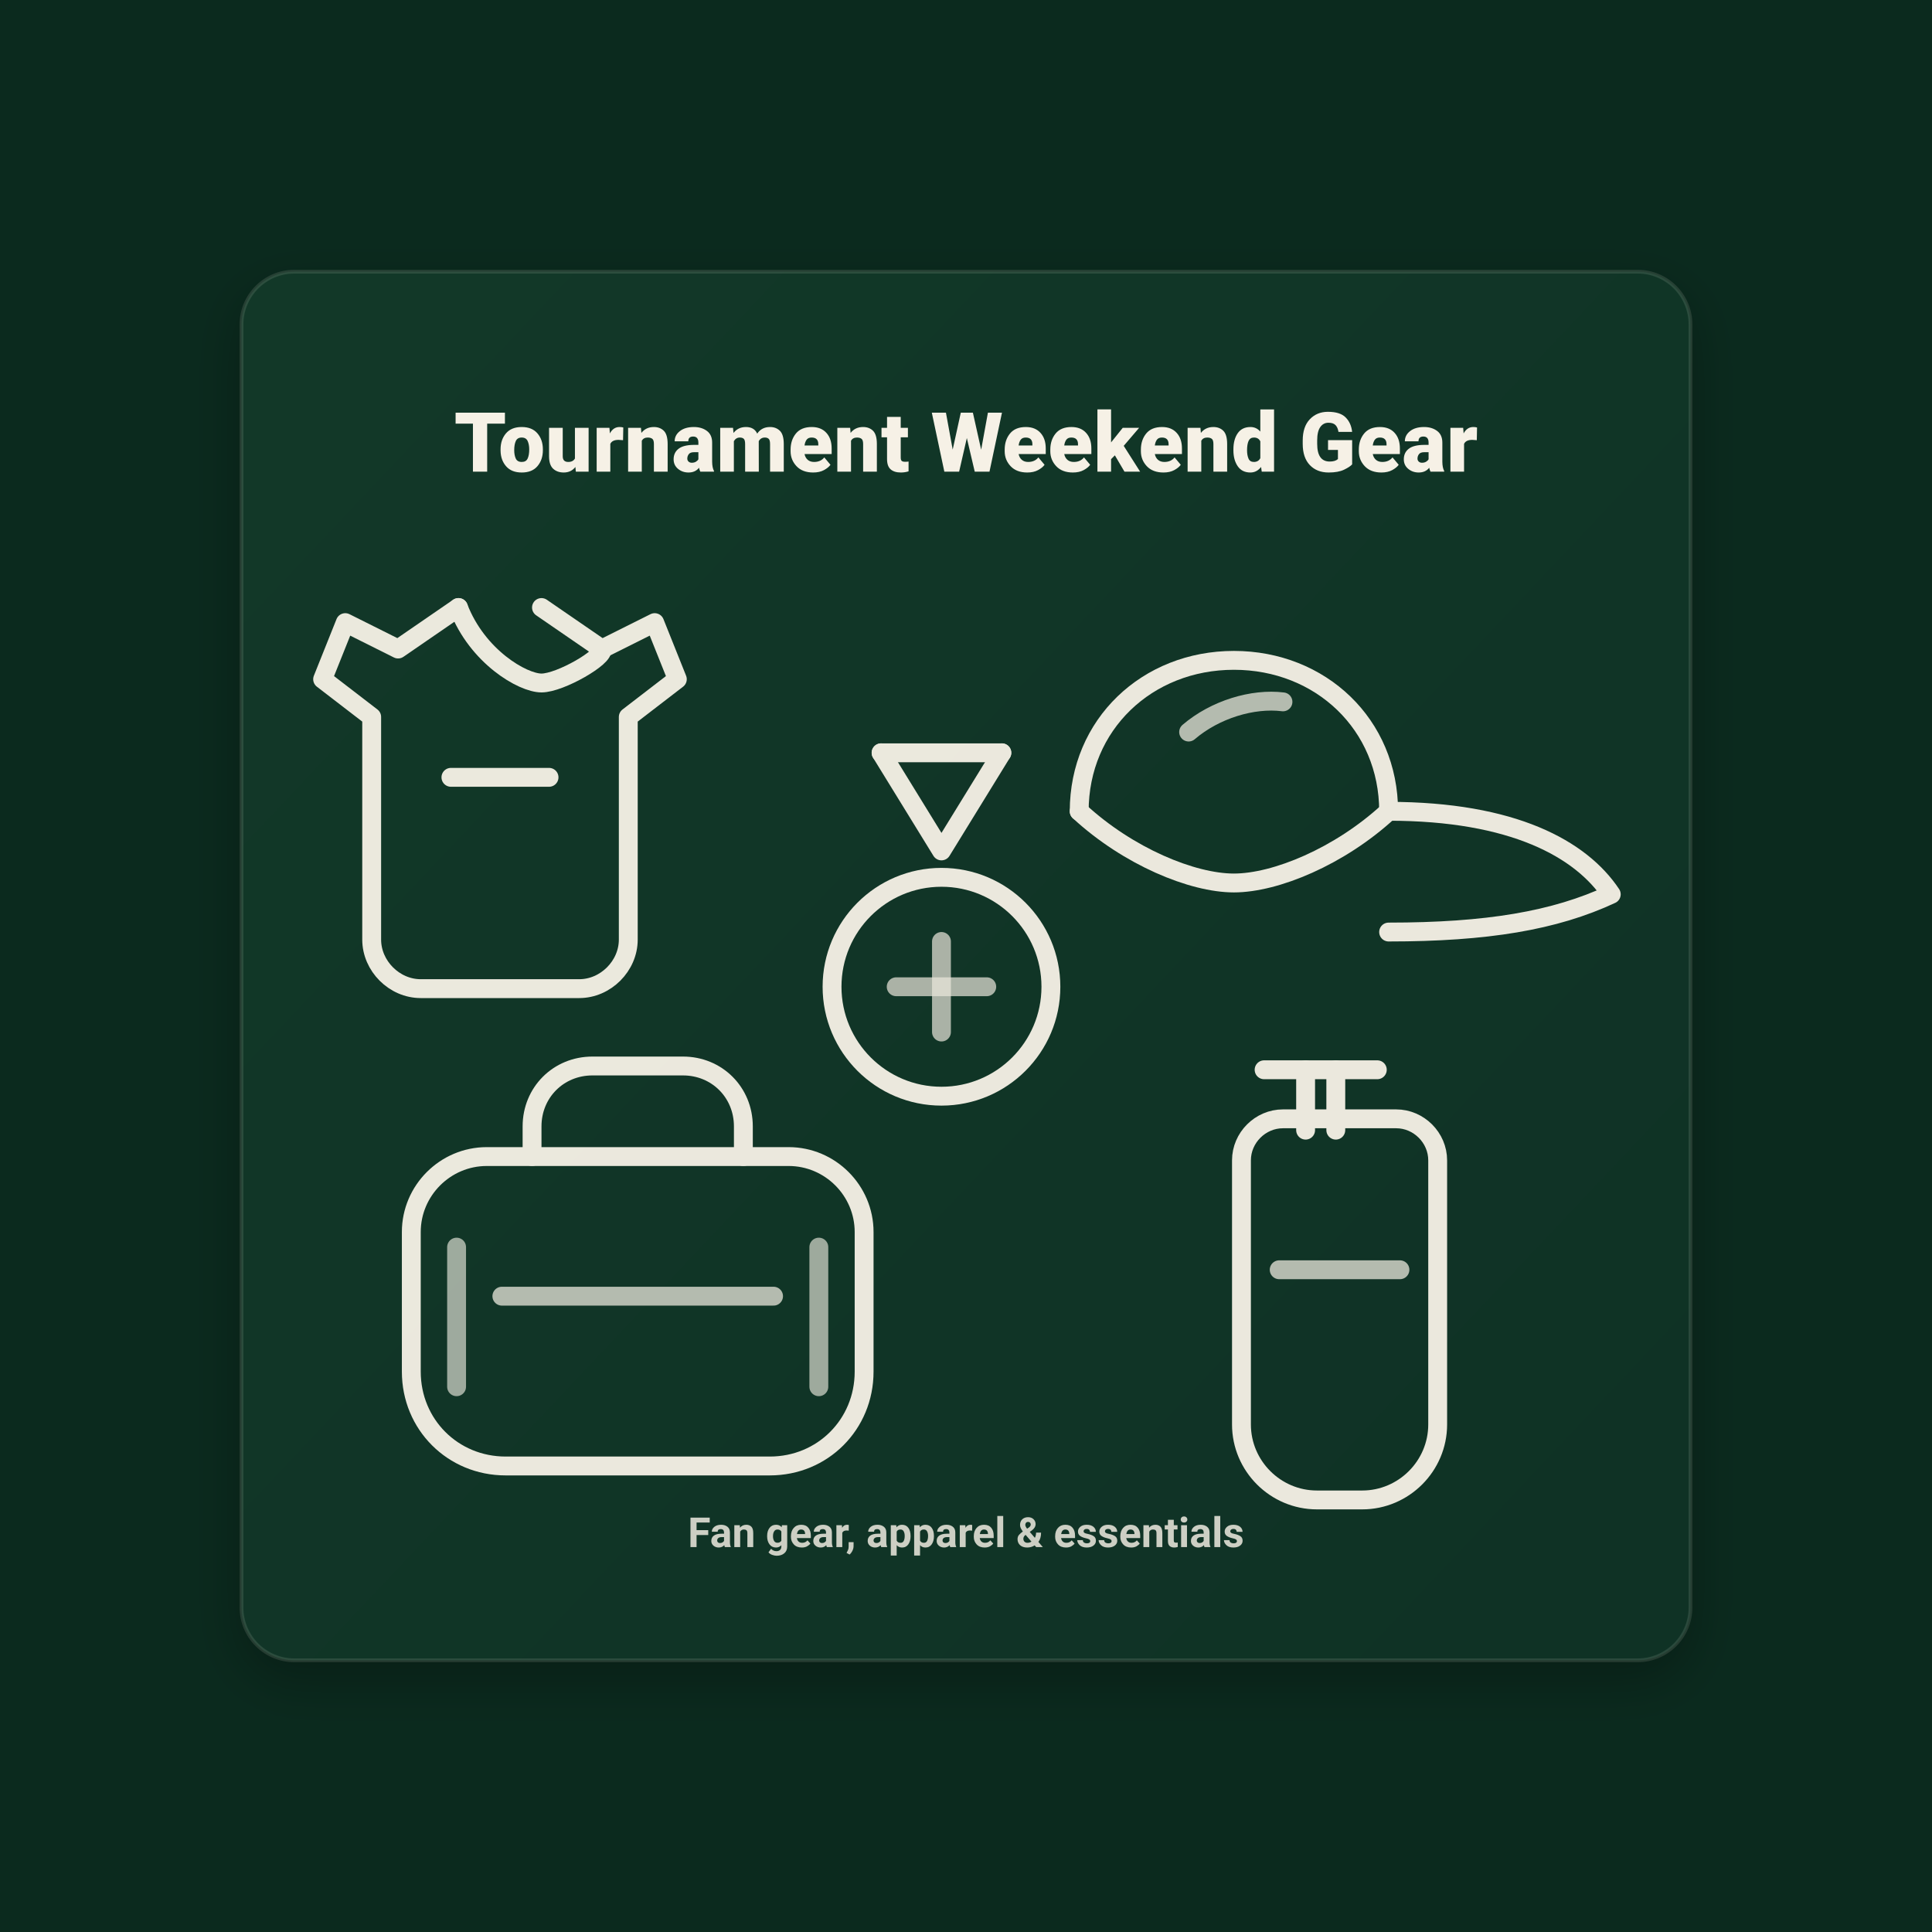
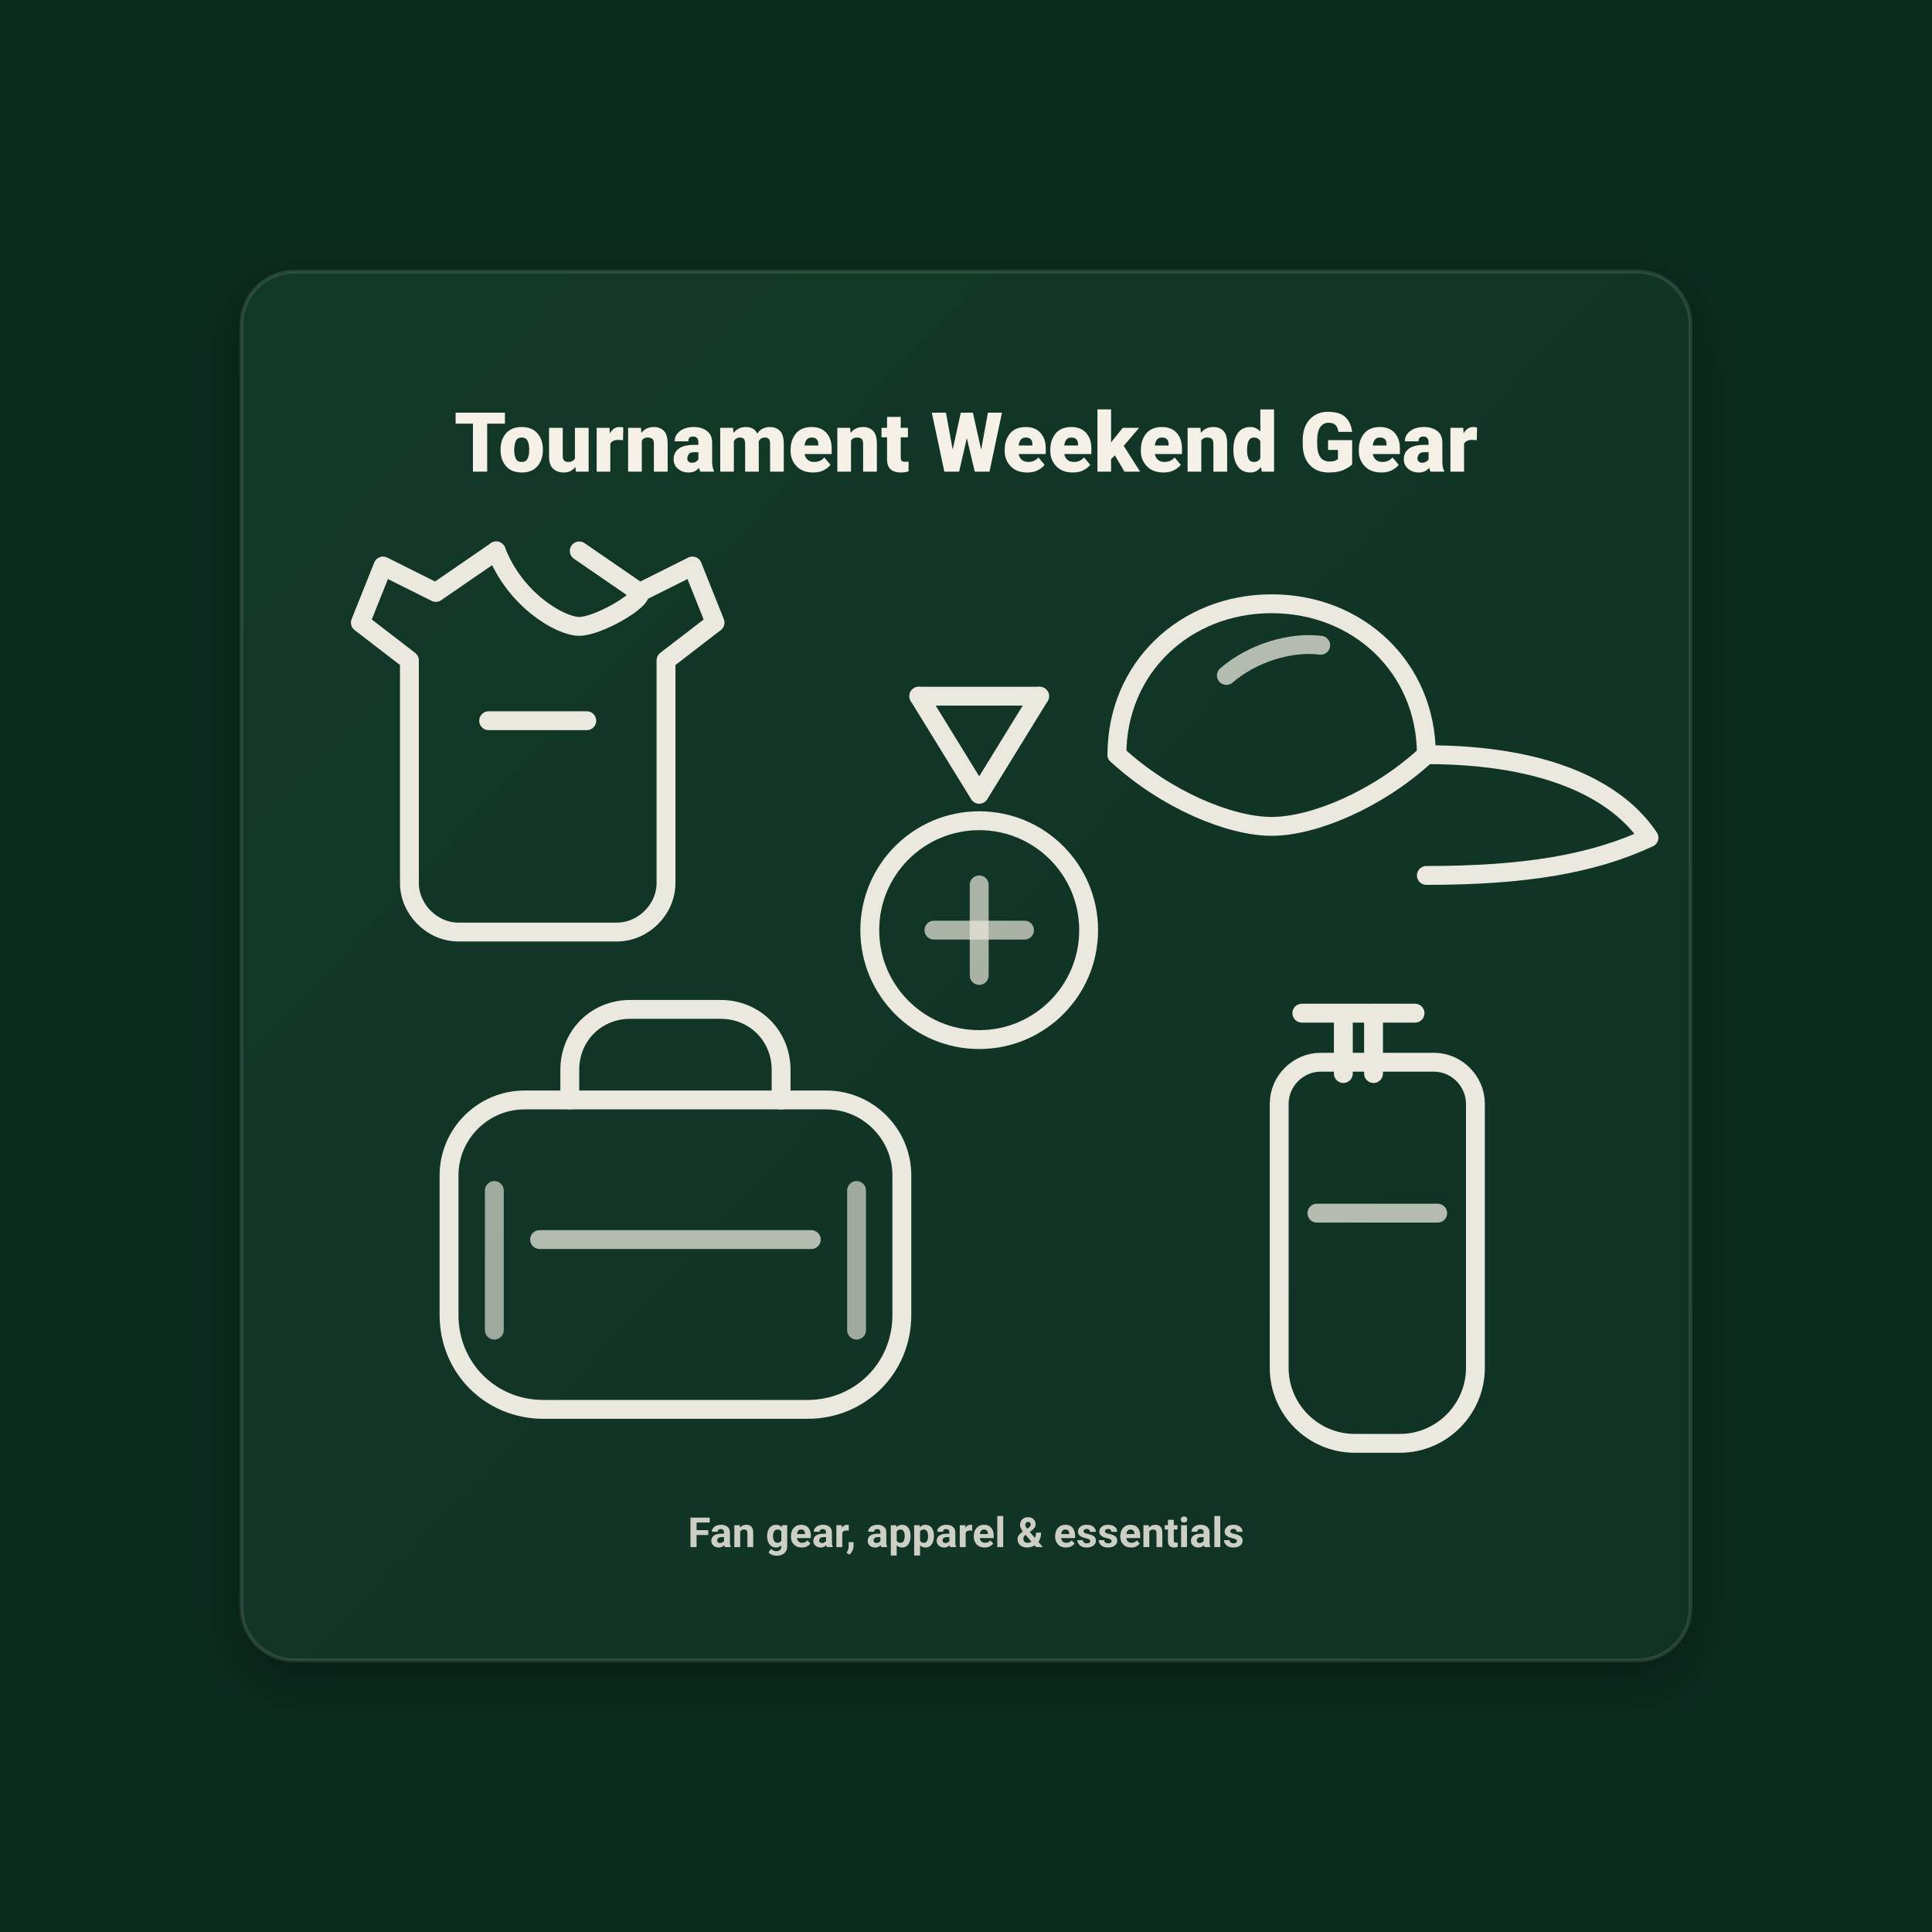
<svg xmlns="http://www.w3.org/2000/svg" width="1024" height="1024" viewBox="0 0 1024 1024" fill="none" role="img" aria-label="Tournament Weekend Gear promotional graphic">
  <defs>
    <filter id="cardShadow" x="64" y="96" width="896" height="832" filterUnits="userSpaceOnUse" color-interpolation-filters="sRGB">
      <feOffset dy="10" />
      <feGaussianBlur stdDeviation="14" result="blur" />
      <feColorMatrix in="blur" type="matrix" values="0 0 0 0 0                 0 0 0 0 0                 0 0 0 0 0                 0 0 0 0.28 0" />
      <feBlend in="SourceGraphic" mode="normal" />
    </filter>
    <linearGradient id="cardGrad" x1="160" y1="180" x2="864" y2="844" gradientUnits="userSpaceOnUse">
      <stop offset="0" stop-color="#123828" />
      <stop offset="1" stop-color="#0F3225" />
    </linearGradient>
    <style>
      .cream { stroke: #F6F1E6; fill: none; }
      .text  { fill: #F6F1E6; font-family: ui-sans-serif, system-ui, -apple-system, Segoe UI, Roboto, Helvetica, Arial, "Apple Color Emoji", "Segoe UI Emoji"; }
    </style>
  </defs>
  <rect width="1024" height="1024" fill="#0B2A1E" />
  <g filter="url(#cardShadow)">
    <rect x="128" y="144" width="768" height="736" rx="28" fill="url(#cardGrad)" stroke="rgba(246,241,230,0.12)" stroke-width="2" />
  </g>
  <text class="text" x="512" y="250" text-anchor="middle" font-size="44" font-weight="800" letter-spacing="0.2">
    Tournament Weekend Gear
  </text>
-   <g class="cream" stroke-width="10" stroke-linecap="round" stroke-linejoin="round" opacity="0.95" transform="translate(-80 -40)">
+   <g class="cream" stroke-width="10" stroke-linecap="round" stroke-linejoin="round" opacity="0.95" transform="translate(-60 -70)">
    <g transform="translate(245,340)">
      <path d="M78 22 L46 44 L18 30 L6 60 L32 80 V198 C32 212 44 224 58 224 H142 C156 224 168 212 168 198 V80 L194 60 L182 30 L154 44 L122 22" />
      <path d="M78 22 C88 48 112 62 122 62 C132 62 156 48 154 44" />
      <path d="M74 112 H126" />
    </g>
    <g transform="translate(600,338)">
      <path d="M52 132 C52 86 88 52 134 52 C180 52 216 86 216 132" />
      <path d="M52 132 C78 156 112 170 134 170 C156 170 190 156 216 132" />
      <path d="M216 132 C282 132 318 152 334 176 C304 190 268 196 216 196" />
      <path d="M110 90 C124 78 144 72 160 74" opacity="0.75" />
    </g>
    <g transform="translate(250,585)">
      <path d="M48 108 C48 86 66 68 88 68 H248 C270 68 288 86 288 108 V182 C288 210 266 232 238 232 H98 C70 232 48 210 48 182 V108 Z" />
      <path d="M112 68 V52 C112 34 126 20 144 20 H192 C210 20 224 34 224 52 V68" />
      <path d="M96 142 H240" opacity="0.75" />
      <path d="M72 116 V190" opacity="0.65" />
      <path d="M264 116 V190" opacity="0.65" />
    </g>
    <g transform="translate(640,585)">
      <path d="M110 22 H170" />
      <path d="M132 22 V54" />
      <path d="M148 22 V54" />
      <path d="M98 70 C98 58 108 48 120 48 H180 C192 48 202 58 202 70 V210 C202 232 184 250 162 250 H138 C116 250 98 232 98 210 V70 Z" />
      <path d="M118 128 H182" opacity="0.75" />
    </g>
    <g transform="translate(455,405)">
      <path d="M92 34 L124 86 L156 34" />
      <path d="M92 34 H156" />
      <circle cx="124" cy="158" r="58" />
      <path d="M124 134 V182" opacity="0.7" />
      <path d="M100 158 H148" opacity="0.7" />
    </g>
  </g>
  <text class="text" x="512" y="820" text-anchor="middle" font-size="22" font-weight="650" opacity="0.82">
    Fan gear, apparel &amp; essentials
  </text>
</svg>
